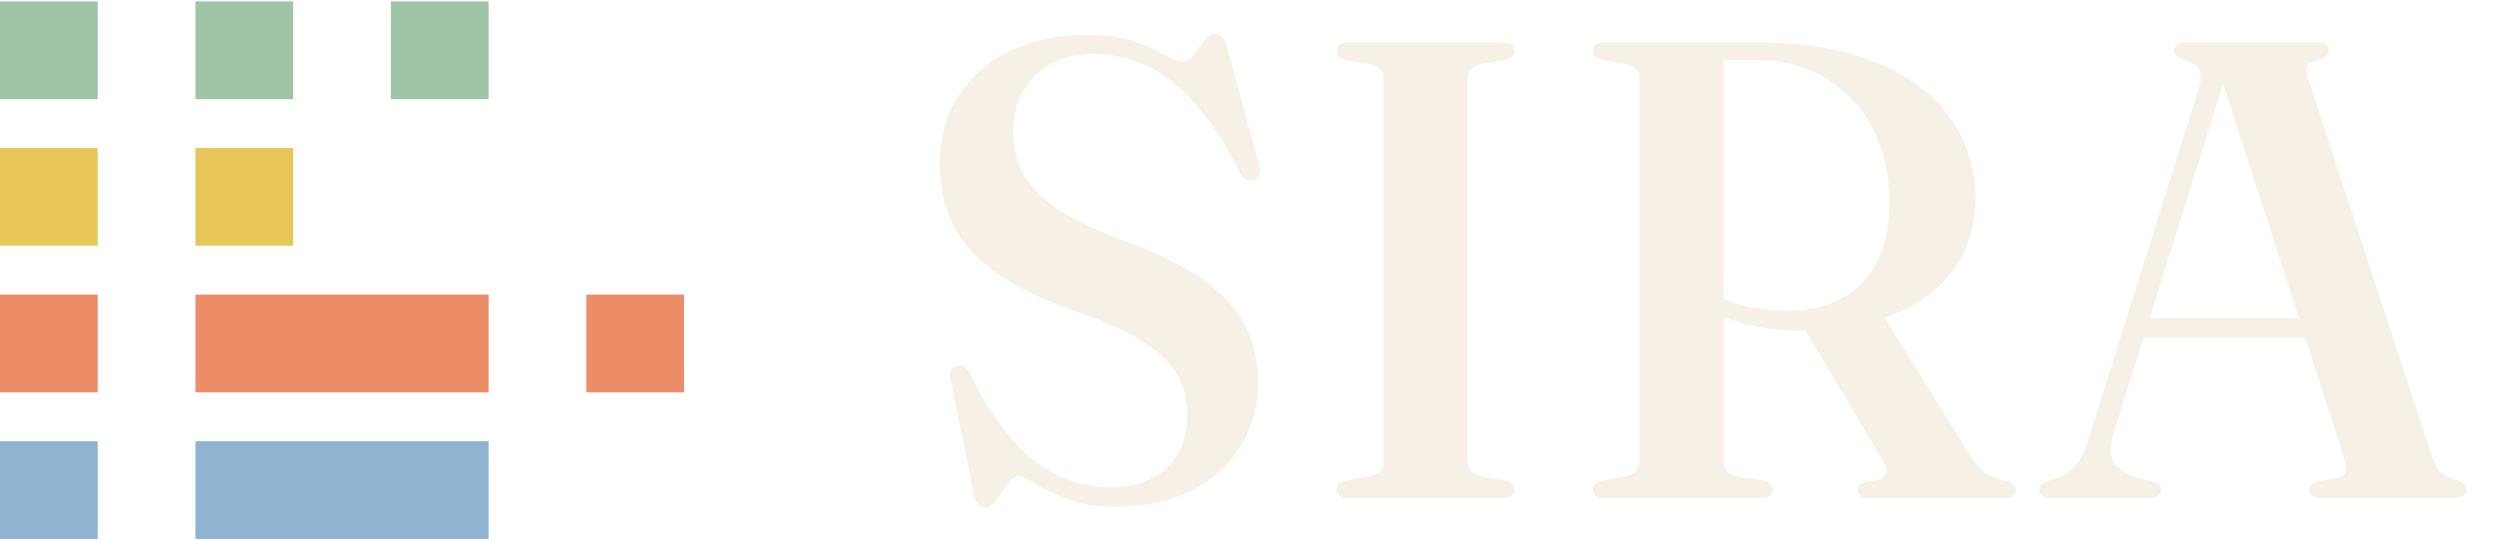
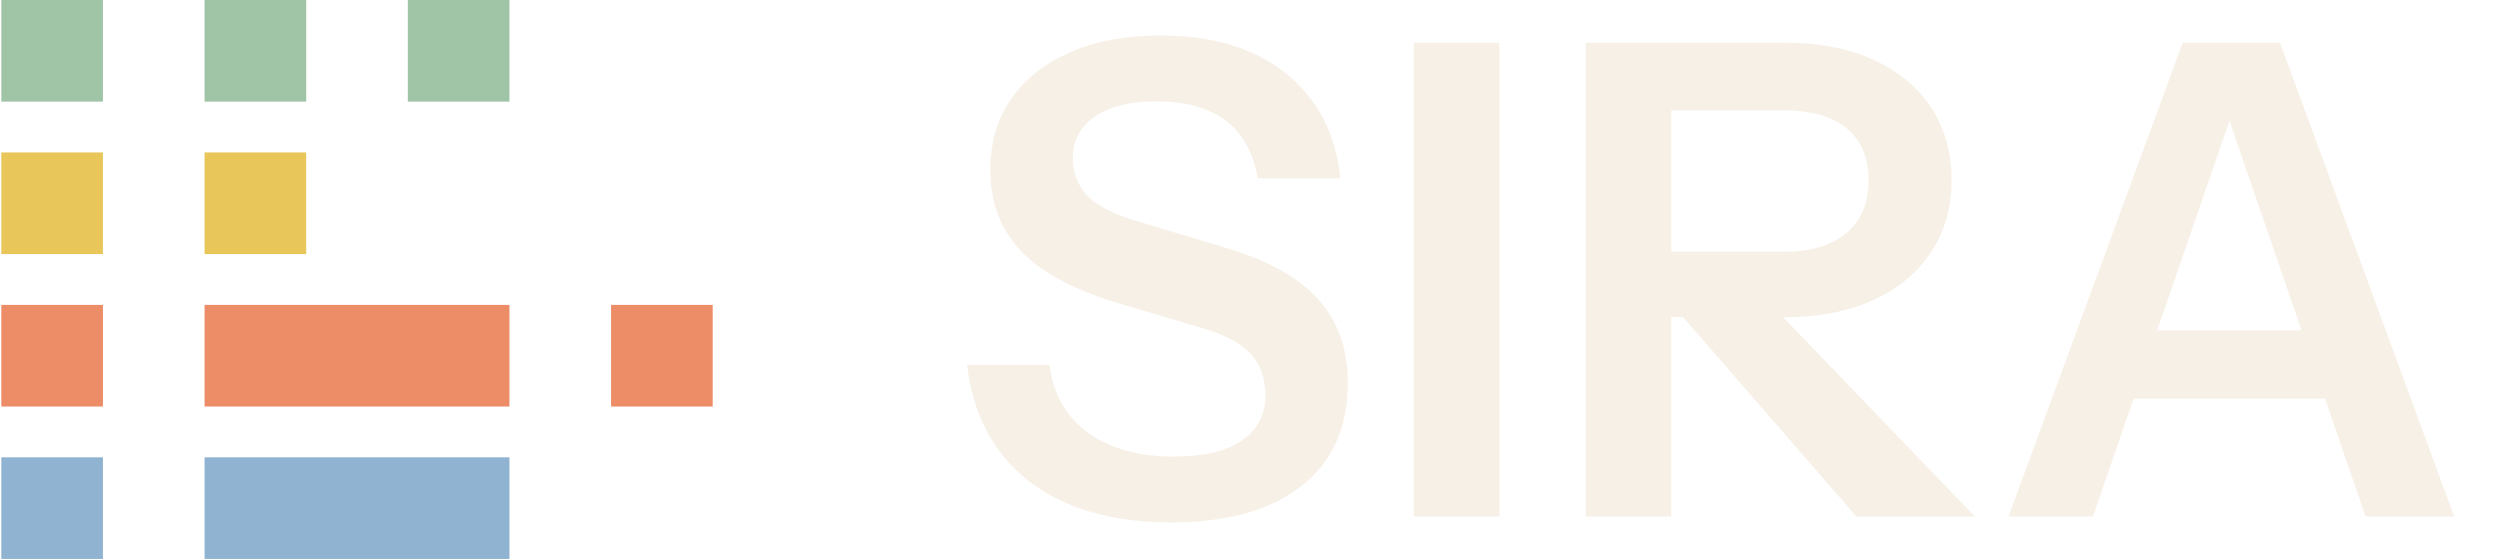
- <svg xmlns="http://www.w3.org/2000/svg" viewBox="0 0 384.2 82.6" width="384" height="83">
-   <path fill="#9fc4a6" d="M0.000 0.000h15.018v15.018h-15.018ZM30.036 0.000h15.018v15.018h-15.018ZM60.073 0.000h15.018v15.018h-15.018Z" />
-   <path fill="#e8c65a" d="M0.000 22.527h15.018v15.018h-15.018ZM30.036 22.527h15.018v15.018h-15.018Z" />
-   <path fill="#ec8d68" d="M0.000 45.055h15.018v15.018h-15.018ZM30.036 45.055h45.055v15.018h-45.055ZM90.109 45.055h15.018v15.018h-15.018Z" />
-   <path fill="#8fb3d1" d="M0.000 67.582h15.018v15.018h-15.018ZM30.036 67.582h45.055v15.018h-45.055Z" />
-   <path transform="translate(139.8 76.3)" fill="#f7f0e6" d="M31.67 1.33Q27.187 1.33 24.142 0.153Q21.098 -1.023 19.29 -2.193Q17.482 -3.363 16.723 -3.363Q16.078 -3.363 15.463 -2.639Q14.848 -1.915 14.221 -0.962Q13.593 -0.008 12.96 0.716Q12.327 1.44 11.647 1.44Q11.023 1.44 10.568 1.027Q10.113 0.615 9.933 -0.243L6.22 -18.433Q6.102 -19.108 6.341 -19.578Q6.58 -20.047 7.173 -20.257Q7.818 -20.503 8.334 -20.23Q8.85 -19.957 9.217 -19.223Q12.467 -12.537 15.997 -8.692Q19.528 -4.847 23.265 -3.228Q27.002 -1.61 30.823 -1.61Q36.278 -1.61 39.456 -4.57Q42.633 -7.53 42.647 -12.74Q42.66 -15.97 41.239 -18.689Q39.818 -21.408 36.103 -23.861Q32.388 -26.313 25.523 -28.67Q17.893 -31.335 13.308 -34.588Q8.723 -37.84 6.673 -41.967Q4.623 -46.093 4.623 -51.35Q4.623 -57.267 7.488 -61.732Q10.353 -66.197 15.435 -68.685Q20.517 -71.173 27.127 -71.173Q31.635 -71.173 34.54 -70.146Q37.445 -69.118 39.197 -68.077Q40.948 -67.037 41.927 -67.037Q42.807 -67.037 43.597 -68.095Q44.387 -69.153 45.2 -70.225Q46.013 -71.297 46.943 -71.297Q47.57 -71.297 48.004 -70.898Q48.438 -70.5 48.74 -69.43L53.737 -51.023Q53.947 -50.267 53.714 -49.69Q53.482 -49.113 52.863 -48.88Q52.23 -48.67 51.708 -48.938Q51.185 -49.205 50.82 -49.873Q47.295 -56.882 43.609 -60.887Q39.923 -64.892 36.061 -66.569Q32.198 -68.247 28.133 -68.247Q22.673 -68.247 19.298 -64.978Q15.923 -61.71 15.923 -56.137Q15.923 -52.835 17.327 -50.015Q18.732 -47.195 22.336 -44.664Q25.94 -42.133 32.513 -39.697Q40.427 -36.813 45.023 -33.567Q49.62 -30.322 51.583 -26.43Q53.547 -22.538 53.533 -17.683Q53.52 -12.42 50.942 -8.104Q48.365 -3.788 43.492 -1.229Q38.618 1.33 31.67 1.33ZM85.74 -5.423Q85.74 -4.566 86.302 -4.055Q86.865 -3.543 87.937 -3.3L91.593 -2.663Q92.93 -2.308 92.93 -1.268Q92.93 -0.696 92.526 -0.348Q92.122 0.0 91.24 0.0H67.317Q66.448 0.0 66.038 -0.348Q65.627 -0.696 65.627 -1.268Q65.627 -2.308 66.963 -2.663L70.62 -3.3Q71.717 -3.543 72.267 -4.055Q72.817 -4.566 72.817 -5.423V-64.577Q72.817 -65.434 72.267 -65.951Q71.717 -66.468 70.62 -66.7L66.963 -67.337Q65.627 -67.685 65.627 -68.74Q65.627 -69.332 66.038 -69.666Q66.448 -70.0 67.317 -70.0H91.24Q92.122 -70.0 92.526 -69.666Q92.93 -69.332 92.93 -68.74Q92.93 -67.685 91.593 -67.337L87.937 -66.7Q86.865 -66.468 86.302 -65.951Q85.74 -65.434 85.74 -64.577ZM163.78 -45.9Q163.78 -40.958 161.601 -36.981Q159.422 -33.003 155.449 -30.378Q151.477 -27.753 146.005 -26.777Q144.562 -26.533 143.222 -26.282Q141.883 -26.03 140.519 -25.867Q139.155 -25.703 137.575 -25.703Q134.158 -25.703 131.248 -26.158Q128.338 -26.613 125.978 -27.503Q123.618 -28.392 121.82 -29.68L122.217 -32.233Q123.795 -31.047 125.82 -30.275Q127.845 -29.503 130.17 -29.14Q132.495 -28.777 134.942 -28.777Q142.168 -28.777 146.356 -33.035Q150.543 -37.293 150.543 -45.647Q150.543 -51.933 147.967 -56.815Q145.39 -61.697 140.777 -64.492Q136.165 -67.287 130.078 -67.287H125.09V-5.68Q125.09 -4.673 125.594 -4.114Q126.098 -3.555 127.153 -3.3L131.277 -2.663Q132.043 -2.438 132.328 -2.117Q132.613 -1.795 132.613 -1.26Q132.613 0.0 130.923 0.0H106.667Q105.802 0.0 105.389 -0.353Q104.977 -0.707 104.977 -1.26Q104.977 -2.308 106.313 -2.663L109.97 -3.3Q111.078 -3.555 111.622 -4.114Q112.167 -4.673 112.167 -5.68V-64.577Q112.167 -65.443 111.617 -65.956Q111.067 -66.468 109.97 -66.7L106.313 -67.337Q104.977 -67.692 104.977 -68.74Q104.977 -69.332 105.389 -69.666Q105.802 -70.0 106.667 -70.0H130.308Q140.98 -70.0 148.452 -66.954Q155.925 -63.908 159.852 -58.479Q163.78 -53.05 163.78 -45.9ZM136.852 -27.09 149.283 -28.537 163.218 -6.133Q164.248 -4.508 165.402 -3.795Q166.555 -3.082 168.237 -2.69Q169.27 -2.415 169.628 -2.105Q169.987 -1.795 169.987 -1.26Q169.987 -0.707 169.554 -0.353Q169.122 0.0 168.243 0.0H147.342Q145.665 0.0 145.665 -1.26Q145.665 -1.662 145.922 -1.906Q146.18 -2.15 146.722 -2.357L148.712 -2.743Q149.858 -3.122 150.049 -3.851Q150.24 -4.58 149.432 -5.947ZM188.545 -27.627H216.465L216.682 -24.633H188.202ZM192.333 -1.26Q192.333 -0.707 191.932 -0.353Q191.532 0.0 190.663 0.0H175.273Q174.43 0.0 174.01 -0.347Q173.59 -0.693 173.59 -1.247Q173.59 -1.702 173.874 -1.997Q174.158 -2.292 174.803 -2.57L176.73 -3.208Q178.205 -3.802 179.287 -5.131Q180.37 -6.46 181.342 -9.617L198.082 -62.875Q198.673 -64.747 198.25 -65.703Q197.827 -66.66 196.145 -67.197Q195.165 -67.575 194.748 -67.922Q194.332 -68.268 194.332 -68.767Q194.332 -69.368 194.764 -69.684Q195.197 -70.0 196.075 -70.0H216.382Q217.262 -70.0 217.675 -69.684Q218.088 -69.368 218.088 -68.78Q218.088 -68.255 217.696 -67.891Q217.303 -67.527 216.365 -67.247Q215 -66.977 214.737 -66.4Q214.475 -65.823 214.928 -64.413L233.878 -6.597Q234.452 -4.81 235.318 -3.943Q236.185 -3.077 237.688 -2.765Q238.59 -2.463 238.902 -2.136Q239.215 -1.808 239.215 -1.26Q239.215 -0.707 238.788 -0.353Q238.362 0.0 237.495 0.0H216.788Q215.933 0.0 215.507 -0.353Q215.082 -0.707 215.082 -1.26Q215.082 -1.768 215.418 -2.065Q215.755 -2.362 216.445 -2.57L219.342 -3.04Q220.583 -3.355 220.717 -4.124Q220.85 -4.893 220.342 -6.457L201.395 -65.037L202.748 -66.49L185.003 -9.907Q184.402 -7.968 184.622 -6.662Q184.843 -5.355 185.857 -4.516Q186.87 -3.677 188.6 -3.087L191.03 -2.543Q191.693 -2.333 192.013 -2.052Q192.333 -1.77 192.333 -1.26Z" />
+ <svg xmlns="http://www.w3.org/2000/svg" viewBox="0 0 379.6 85.0" width="380" height="85">
+   <path fill="#9fc4a6" d="M0.000 0.000h15.447v15.447h-15.447ZM30.895 0.000h15.447v15.447h-15.447ZM61.789 0.000h15.447v15.447h-15.447Z" />
+   <path fill="#e8c65a" d="M0.000 23.171h15.447v15.447h-15.447ZM30.895 23.171h15.447v15.447h-15.447Z" />
+   <path fill="#ec8d68" d="M0.000 46.342h15.447v15.447h-15.447ZM30.895 46.342h46.342v15.447h-46.342ZM92.684 46.342h15.447v15.447h-15.447Z" />
+   <path fill="#8fb3d1" d="M0.000 69.513h15.447v15.447h-15.447ZM30.895 69.513h46.342v15.447h-46.342Z" />
+   <path transform="translate(143.8 78.5)" fill="#f7f0e6" d="M34.067 0.9Q20.533 0.9 12.45 -5.333Q4.367 -11.567 3 -23.0H15.533Q16.367 -16.367 21.367 -12.733Q26.367 -9.1 34.5 -9.1Q41.233 -9.1 44.783 -11.55Q48.333 -14 48.333 -18.367Q48.333 -22.333 46.1 -24.733Q43.867 -27.133 38.7 -28.633L25.733 -32.5Q15.8 -35.5 11.167 -40.383Q6.533 -45.267 6.533 -52.667Q6.533 -58.933 9.733 -63.517Q12.933 -68.1 18.767 -70.6Q24.6 -73.1 32.4 -73.1Q44.4 -73.1 51.567 -67.25Q58.733 -61.4 59.733 -51.4H47.2Q46.1 -57.433 42.183 -60.267Q38.267 -63.1 31.733 -63.1Q25.867 -63.1 22.467 -60.8Q19.067 -58.5 19.067 -54.467Q19.067 -51.233 21.133 -48.9Q23.2 -46.567 28.767 -44.9L42 -40.933Q51.867 -38.033 56.367 -33.017Q60.867 -28 60.867 -20.333Q60.867 -10.133 53.817 -4.617Q46.767 0.9 34.067 0.9ZM70.9 0.0V-72.0H83.9V0.0ZM97.033 0.0V-72.0H127.367Q135.133 -72.0 140.8 -69.4Q146.467 -66.8 149.55 -62.117Q152.633 -57.433 152.633 -51.133Q152.633 -44.9 149.55 -40.217Q146.467 -35.533 140.8 -32.917Q135.133 -30.3 127.367 -30.3H107.167V-40.233H127Q133.333 -40.233 136.683 -43.1Q140.033 -45.967 140.033 -51.067Q140.033 -56.2 136.733 -58.967Q133.433 -61.733 127 -61.733H110.033V0.0ZM138.167 0.0 106.133 -36.833H120.734L156.167 0.0ZM161.3 0.0 187.767 -72.0H198.967L174.133 0.0ZM215.567 0.0 190.8 -72.0H202.567L229.033 0.0ZM174.967 -28.3H214.433V-17.9H174.967Z" />
</svg>
